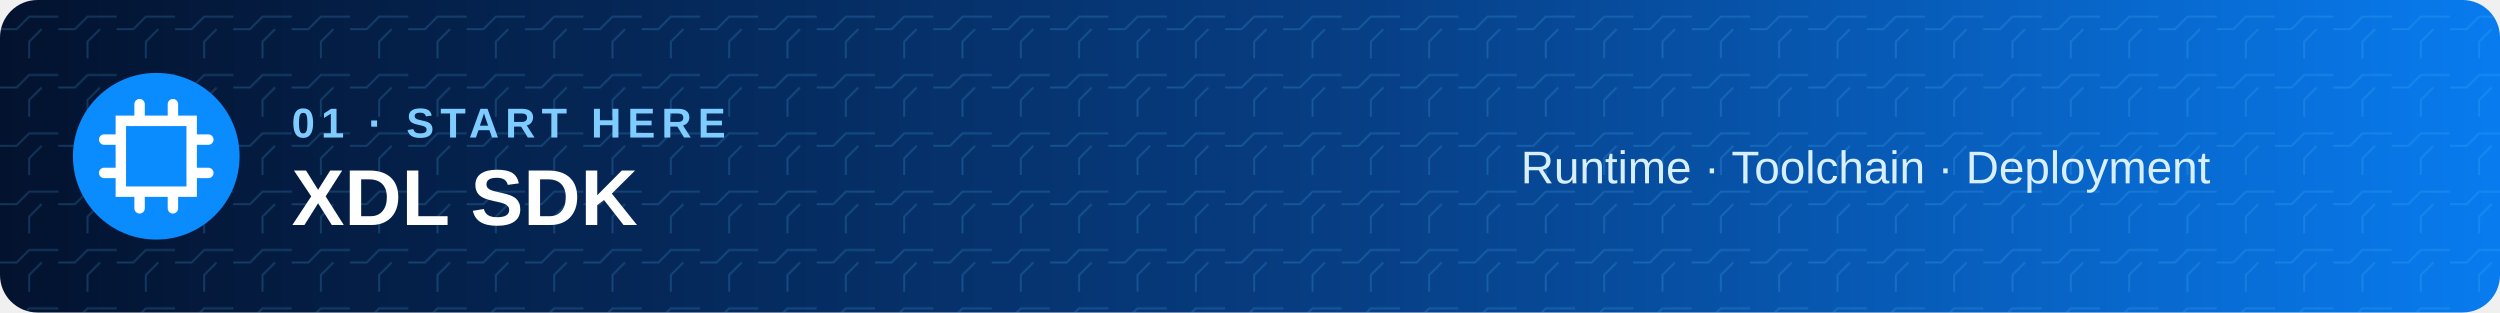
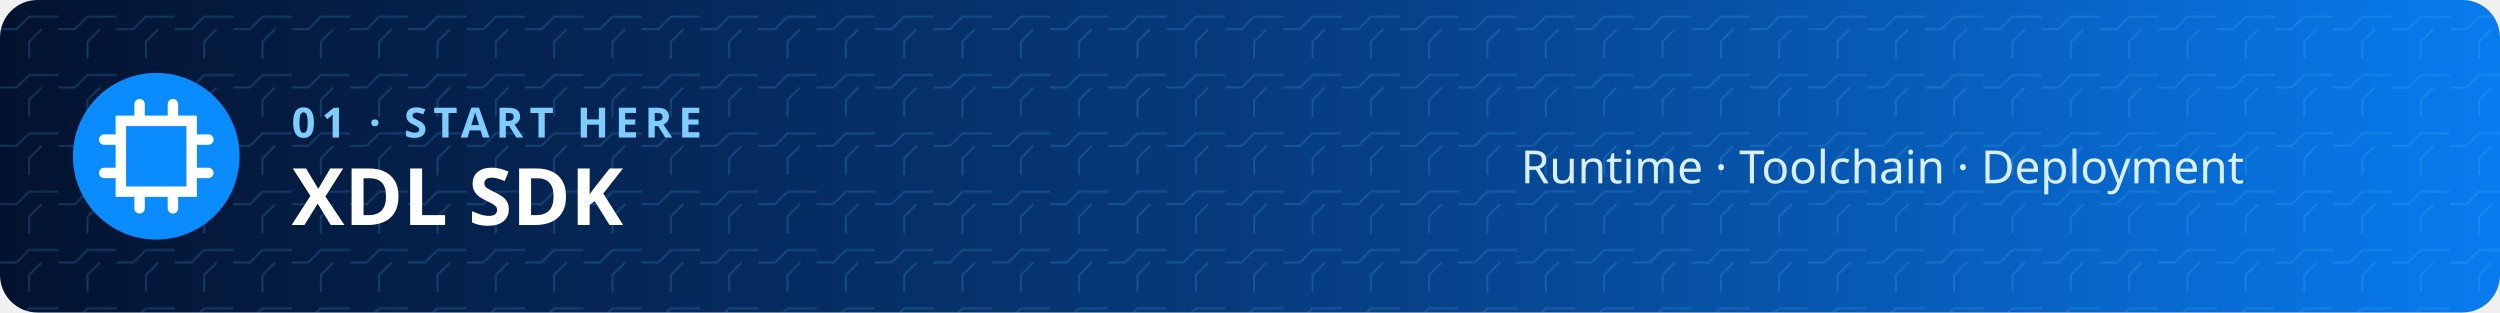
<svg xmlns="http://www.w3.org/2000/svg" width="1200" height="150" viewBox="0 0 1200 150" role="img" aria-labelledby="title desc">
  <defs>
    <linearGradient id="g" x1="0" x2="1">
      <stop stop-color="#03122e" />
      <stop offset=".55" stop-color="#073f86" />
      <stop offset="1" stop-color="#087cf0" />
    </linearGradient>
    <pattern id="p" width="28" height="28" patternUnits="userSpaceOnUse">
      <path d="M0 14h8l6-6h14M14 28v-8l6-6" fill="none" stroke="#54c7ff" stroke-opacity=".18" />
    </pattern>
  </defs>
  <rect width="1200" height="150" rx="18" fill="url(#g)" />
  <rect width="1200" height="150" rx="18" fill="url(#p)" />
  <circle cx="75" cy="75" r="40" fill="#0a8cff" />
  <path d="M58 58h34v34H58zM50 67h8m-8 16h8m34-16h8m-8 16h8M67 50v8m16-8v8m-16 34v8m16-8v8" fill="none" stroke="#fff" stroke-width="5" stroke-linecap="round" />
-   <text x="140" y="66" fill="#7fcdff" font-family="Arial, sans-serif" font-size="20" font-weight="700" letter-spacing="3">01 · START HERE</text>
-   <text x="140" y="108" fill="#fff" font-family="Arial, sans-serif" font-size="38" font-weight="700">XDL SDK</text>
-   <text x="730" y="88" fill="#d8efff" font-family="Arial, sans-serif" font-size="22">Runtime · Toolchain · Deployment</text>
+   <text x="140" y="66" fill="#7fcdff" font-family="Noto Sans, Arial, sans-serif" font-size="20" font-weight="700" letter-spacing="3">01 · START HERE</text>
+   <text x="140" y="108" fill="#fff" font-family="Noto Sans, Arial, sans-serif" font-size="38" font-weight="700">XDL SDK</text>
+   <text x="730" y="88" fill="#d8efff" font-family="Noto Sans, Arial, sans-serif" font-size="22">Runtime · Toolchain · Deployment</text>
</svg>
